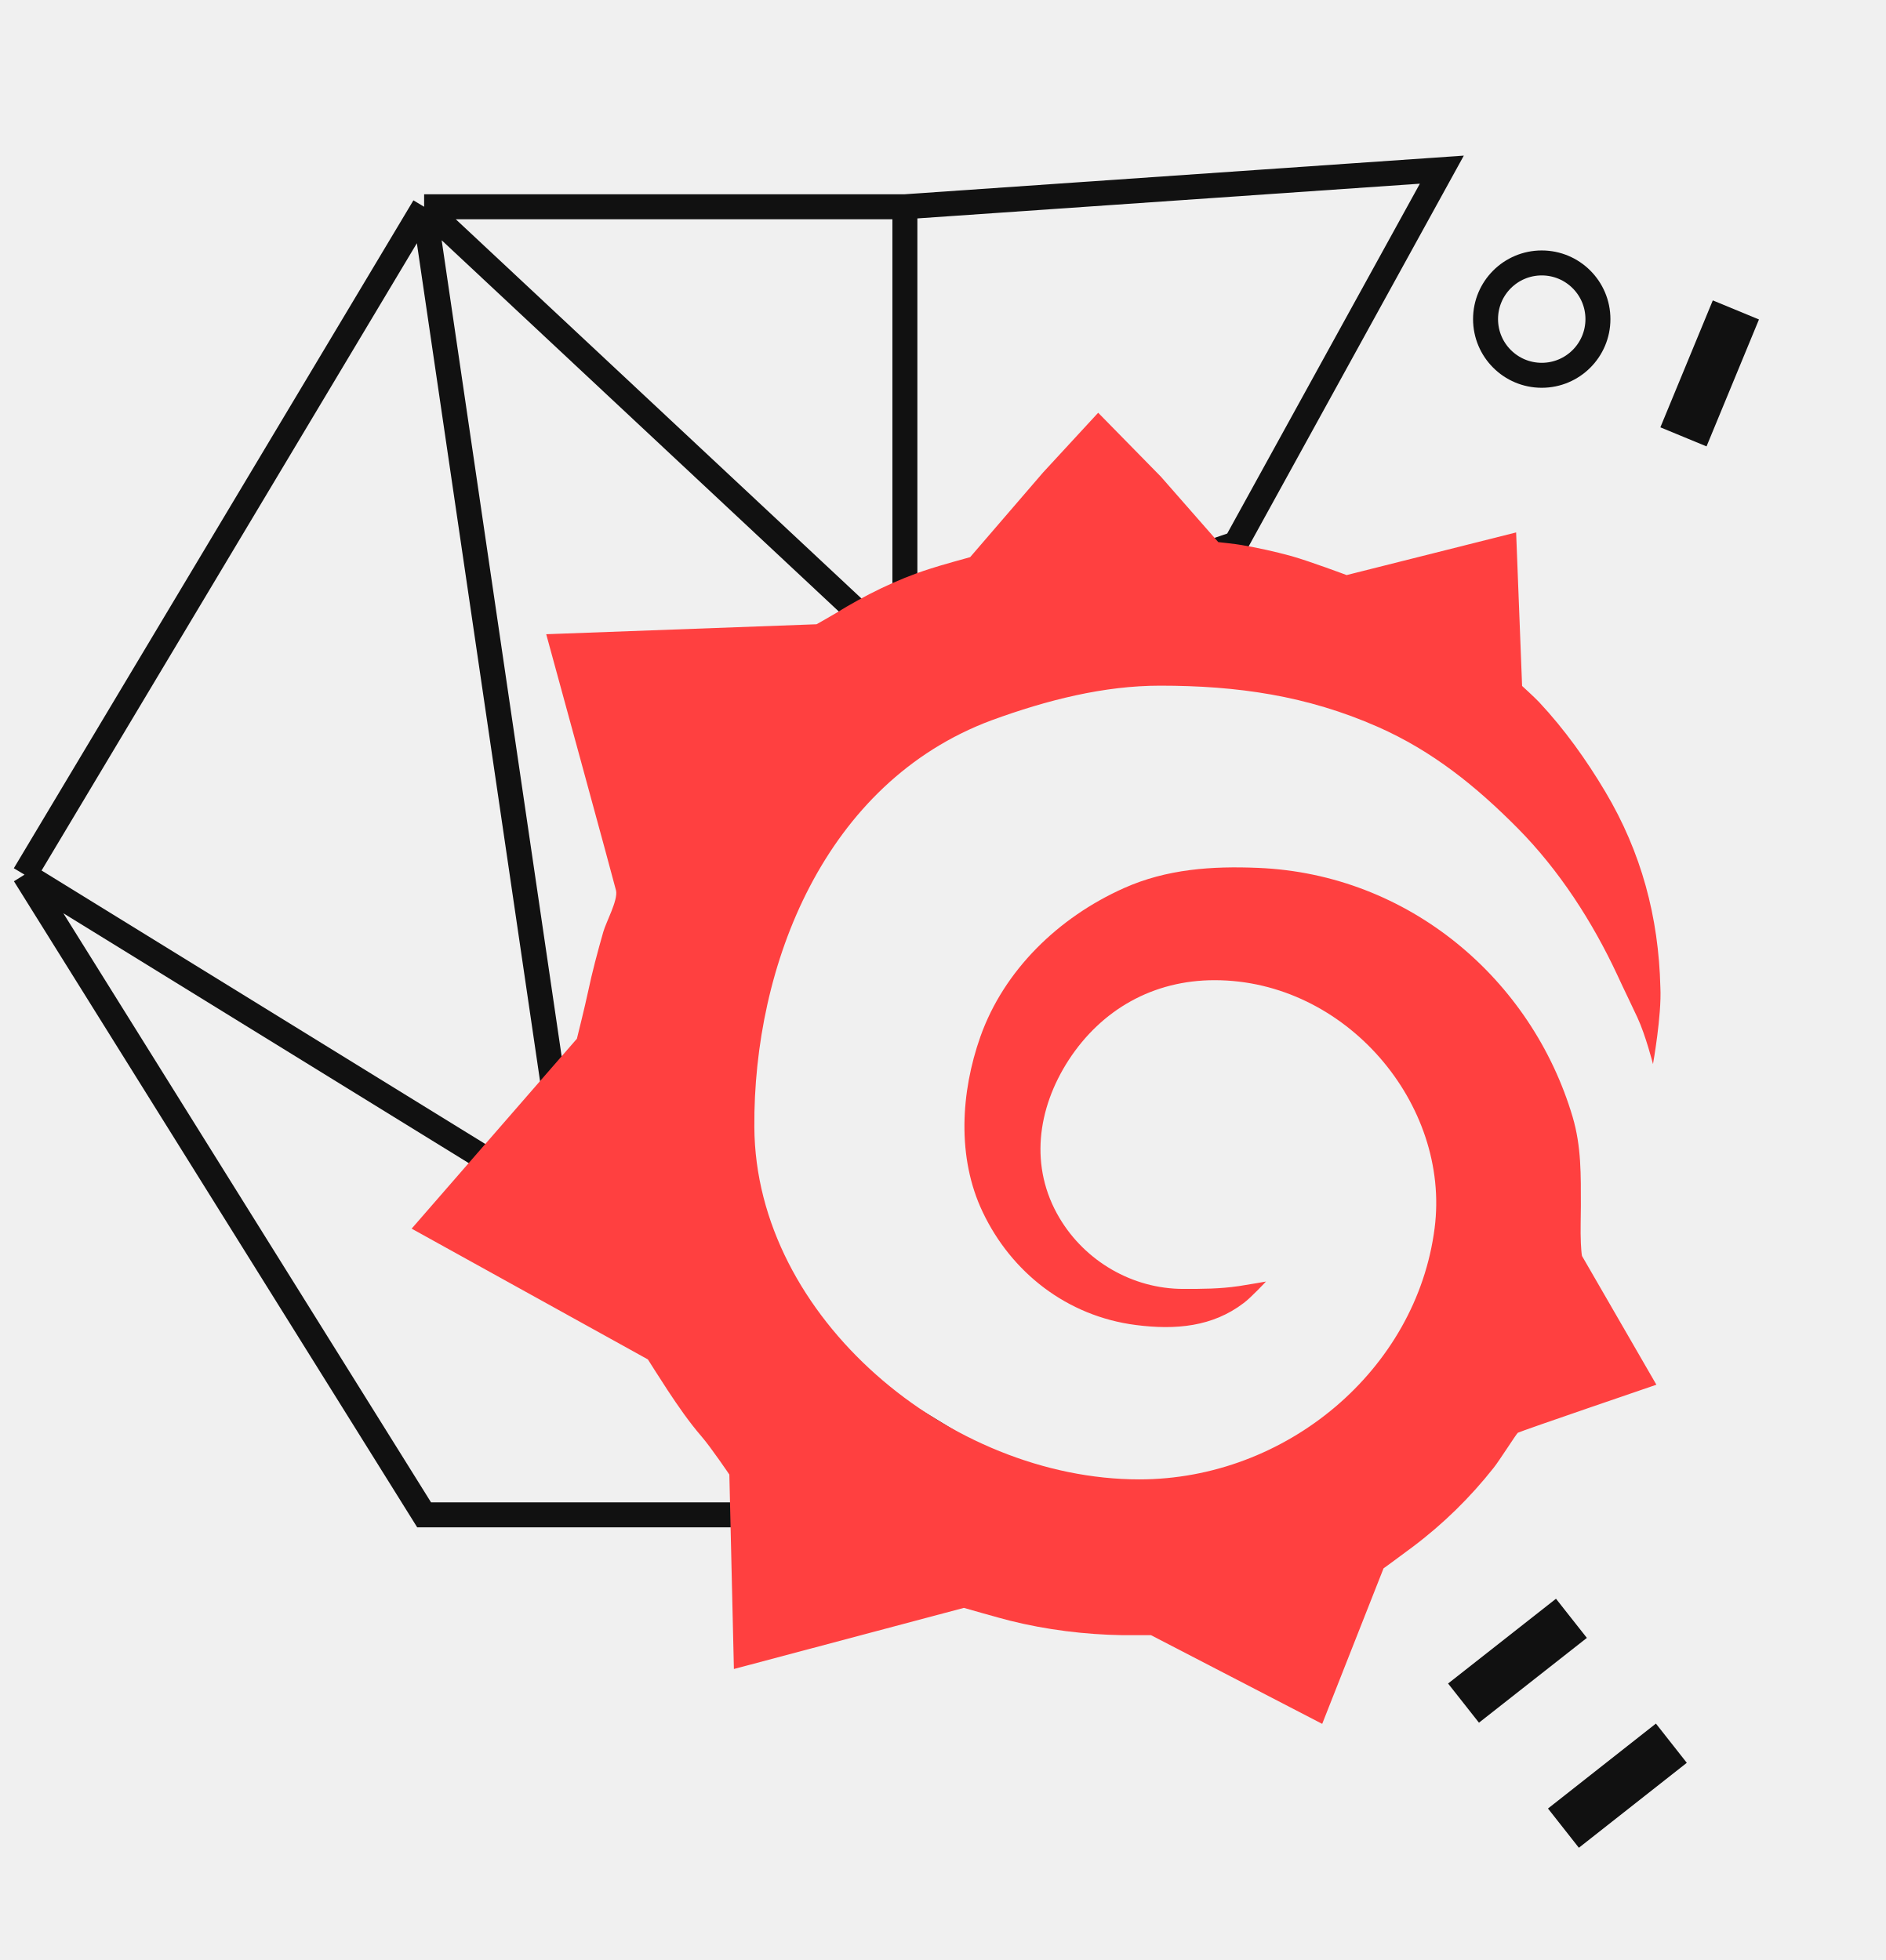
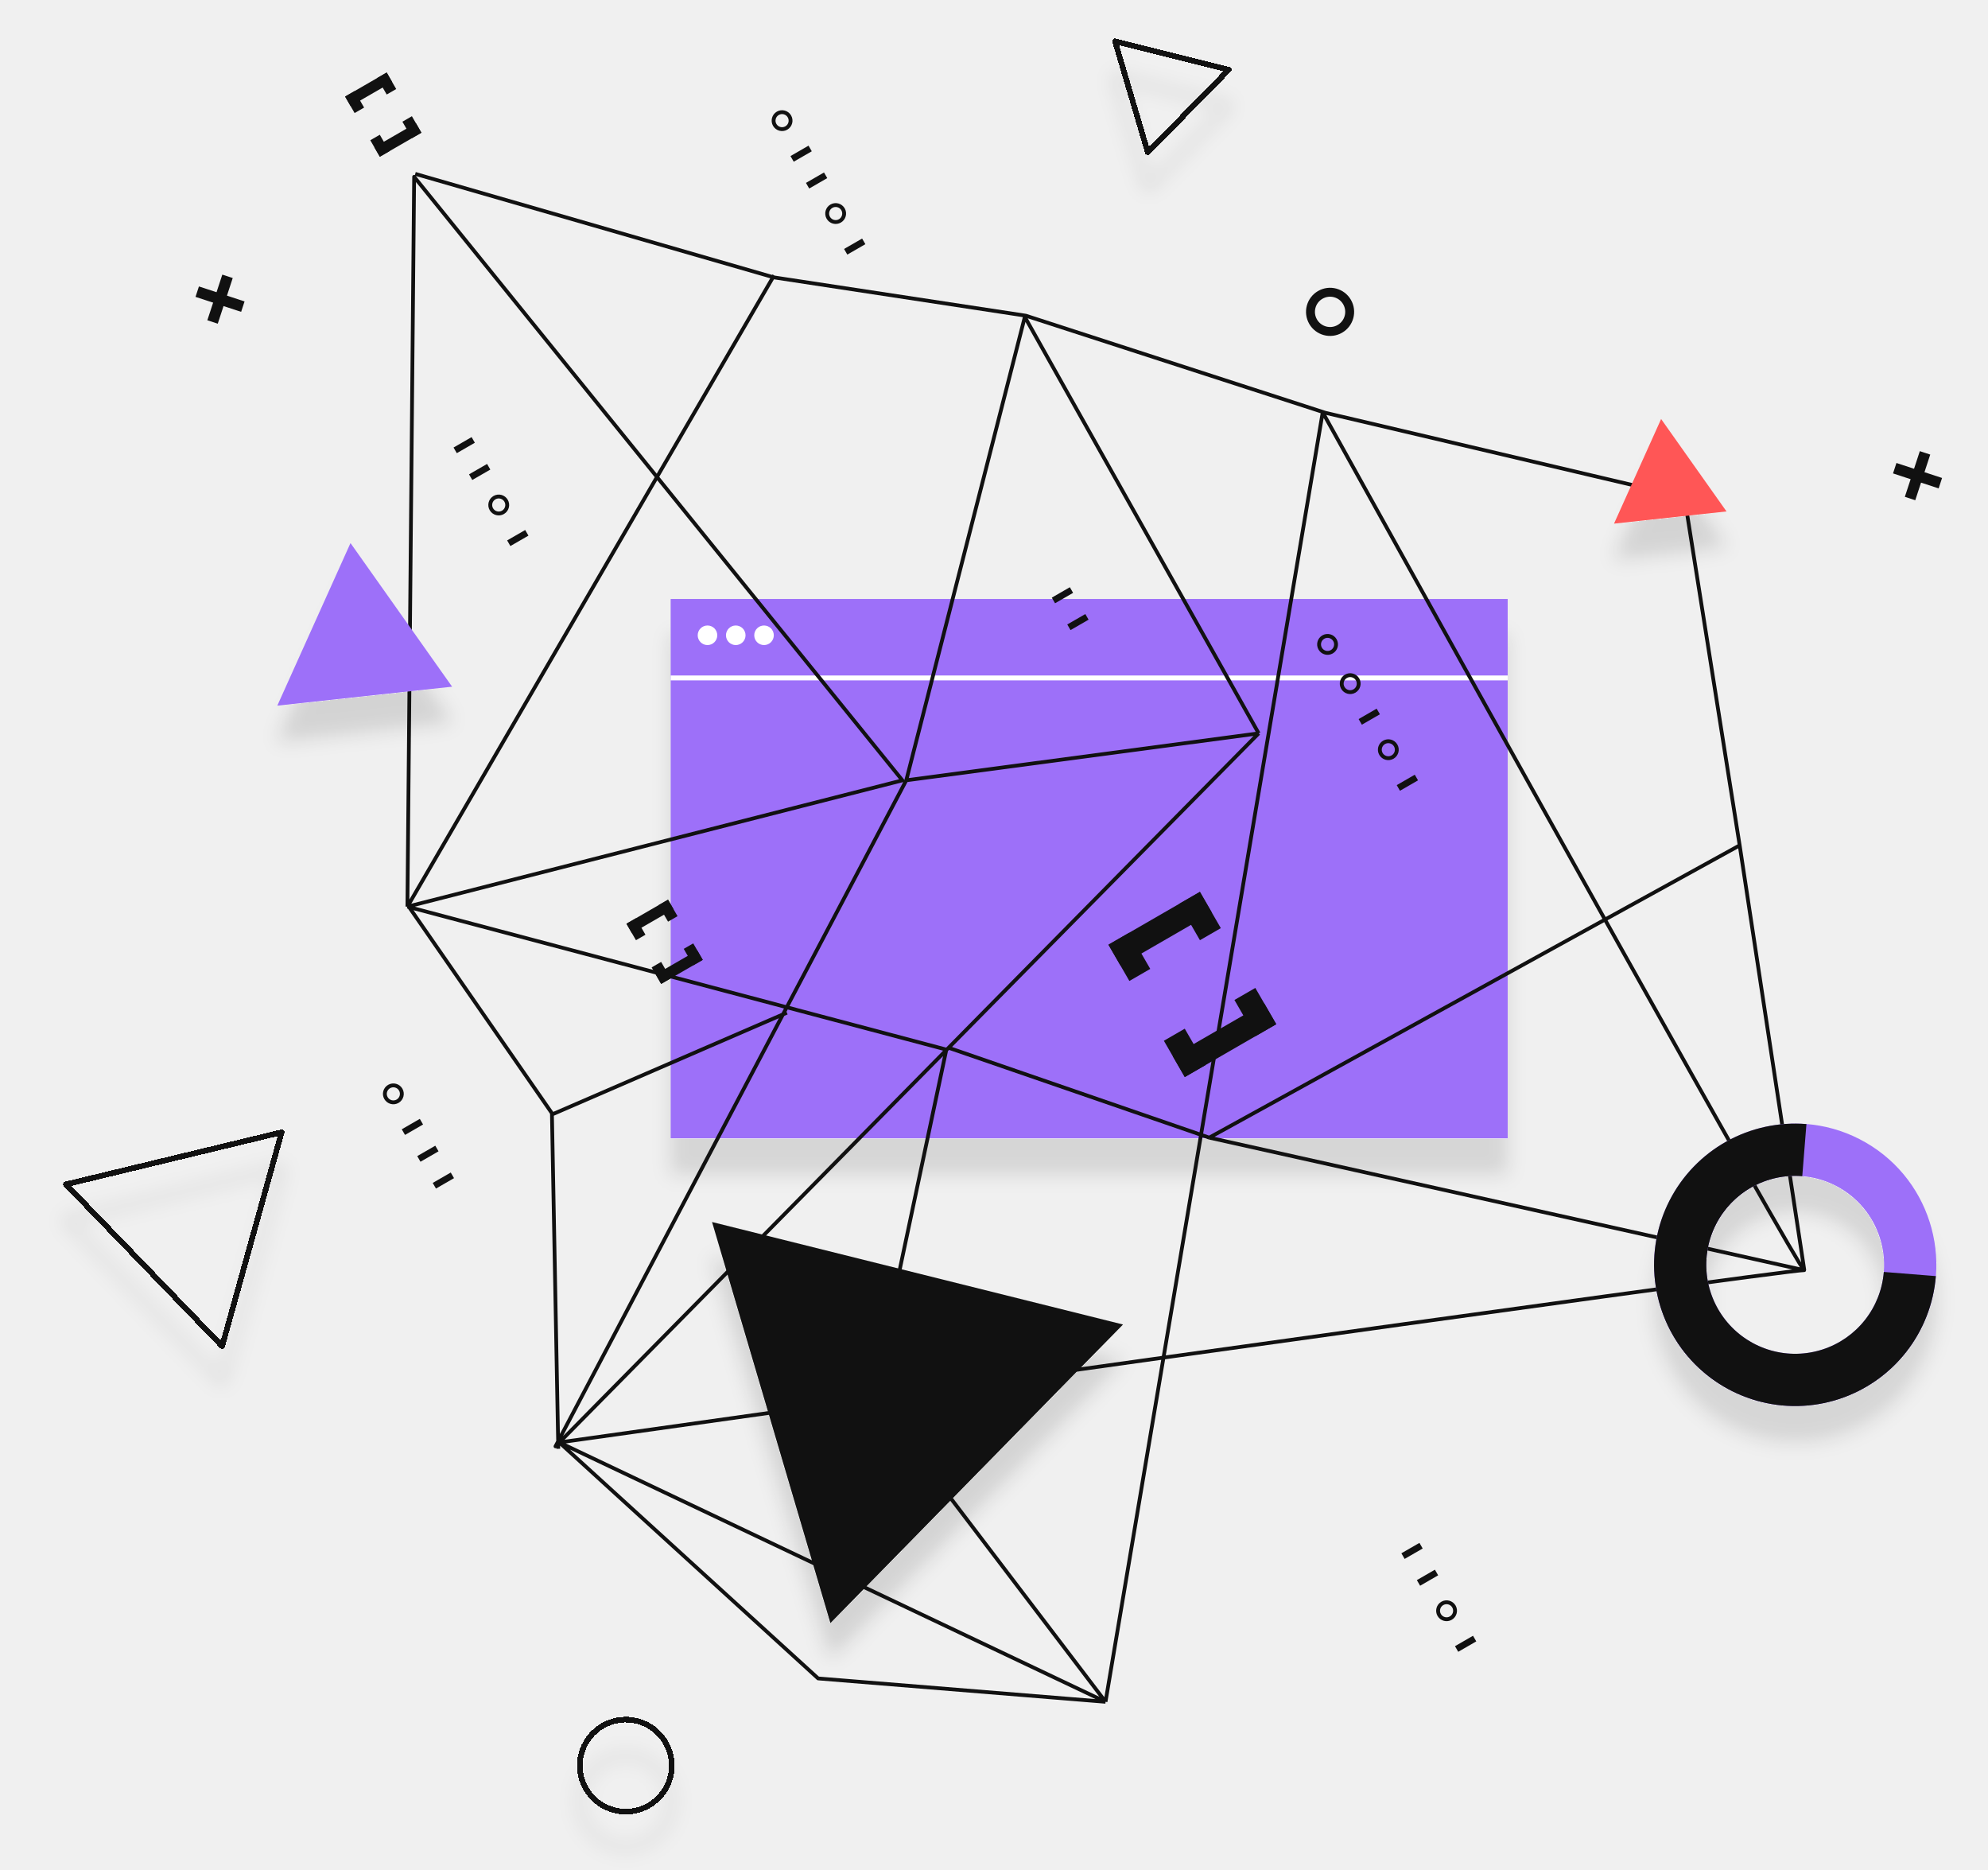
- <svg xmlns="http://www.w3.org/2000/svg" width="151" height="157" viewBox="0 0 151 157" fill="none">
-   <path d="M1.965 70.062L33.965 121.343H85.635L45.8 97.087M1.965 70.062L33.965 16.562M1.965 70.062L45.8 97.087M33.965 16.562L45.8 97.087M33.965 16.562L72.465 52.562M33.965 16.562H72.465M45.8 97.087L72.465 52.562M72.465 52.562L98.965 43.562L115.465 13.59L72.465 16.562M72.465 52.562V16.562" stroke="#111111" stroke-width="2" />
-   <g clip-path="url(#clip0_329_2447)">
-     <path d="M132.965 79.084C132.828 73.459 131.441 68.267 128.554 63.417C127.053 60.889 125.28 58.407 123.256 56.244C122.892 55.857 121.892 54.946 121.892 54.946L121.414 42.649L107.84 46.065C107.84 46.065 104.929 44.972 103.406 44.539C102.064 44.175 100.746 43.879 99.381 43.651C99.04 43.583 97.562 43.424 97.562 43.424L92.969 38.186L87.944 33.062L83.533 37.844L77.69 44.63C77.69 44.63 75.189 45.314 74.393 45.587C71.823 46.407 69.209 47.705 66.935 49.117C66.526 49.367 65.389 50.005 65.389 50.005L43.742 50.802C43.742 50.802 49.177 70.659 49.336 71.342C49.495 72.116 48.54 73.847 48.313 74.644C47.858 76.237 47.426 77.854 47.085 79.471C46.858 80.564 46.198 83.206 46.198 83.206L32.965 98.417L51.883 108.892C51.883 108.892 53.065 110.759 53.474 111.374C54.316 112.649 55.179 113.902 56.18 115.063C56.93 115.928 58.408 118.115 58.408 118.115L58.772 133.69L77.189 128.794C77.189 128.794 79.963 129.591 80.873 129.819C83.783 130.548 86.898 130.935 89.9 130.981C90.65 130.981 92.174 130.981 92.174 130.981L105.884 138.085L110.796 125.629C110.796 125.629 111.591 125.06 113.115 123.921C115.571 122.077 117.731 119.959 119.618 117.568C120.027 117.067 121.46 114.813 121.551 114.767C121.914 114.585 132.647 110.919 132.647 110.919L126.689 100.603C126.689 100.603 126.644 100.467 126.598 99.578C126.553 98.576 126.598 97.575 126.598 96.595C126.598 94.136 126.644 91.859 125.939 89.468C122.665 78.424 112.819 70.021 100.768 69.52C97.062 69.361 93.424 69.611 90.013 71.137C84.761 73.482 80.395 77.718 78.508 83.046C76.939 87.487 76.621 92.724 78.69 97.074C80.987 101.924 85.443 105.431 90.969 106.137C94.152 106.547 97.108 106.273 99.586 104.383C100.177 103.951 101.382 102.653 101.382 102.653C101.382 102.653 100.132 102.88 99.222 103.017C97.676 103.245 96.312 103.245 94.766 103.245C90.673 103.245 86.898 101.013 84.852 97.575C82.419 93.498 83.056 88.808 85.58 84.913C88.217 80.86 92.356 78.515 97.267 78.515C107.772 78.515 116.162 88.443 114.888 98.371C113.433 109.757 102.974 118.502 91.241 118.502C76.075 118.502 60.5 105.567 60.409 90.288C60.318 77.331 66.025 62.688 79.395 57.701C83.874 56.062 88.422 54.923 92.901 54.923C99.086 54.923 104.657 55.72 110.341 58.225C114.729 60.161 118.231 63.007 121.528 66.332C124.87 69.702 127.531 73.847 129.509 78.082C130.009 79.175 130.737 80.655 131.123 81.498C131.783 82.91 132.374 85.232 132.374 85.232C132.374 85.232 133.079 81.316 132.965 79.084Z" fill="#FF4040" />
+ <svg xmlns="http://www.w3.org/2000/svg" width="1057" height="994" viewBox="0 0 1057 994" fill="none">
+   <g filter="url(#filter0_d_754_607)">
+     <rect width="445.035" height="286.695" transform="matrix(-1 0 0 1 801.621 318.388)" fill="#9D70F9" />
+     <rect width="445.035" height="2.604" transform="matrix(-1 0 0 1 801.621 359.058)" fill="white" />
  </g>
-   <path fill-rule="evenodd" clip-rule="evenodd" d="M127.079 131.199L118.438 137.991L115.965 134.854L124.606 128.062L127.079 131.199Z" fill="#111111" />
-   <circle cx="123.465" cy="25.562" r="4.5" stroke="#111111" stroke-width="2" />
-   <path fill-rule="evenodd" clip-rule="evenodd" d="M135.082 141.205L126.439 148.009L123.965 144.866L132.608 138.062L135.082 141.205Z" fill="#111111" />
-   <path fill-rule="evenodd" clip-rule="evenodd" d="M140.861 25.59L136.662 35.757L132.965 34.23L137.164 24.062L140.861 25.59Z" fill="#111111" />
+   <ellipse cx="5.202" cy="5.204" rx="5.202" ry="5.204" transform="matrix(-1 0 0 1 381.367 332.482)" fill="white" />
+   <ellipse cx="5.202" cy="5.204" rx="5.202" ry="5.204" transform="matrix(-1 0 0 1 396.396 332.482)" fill="white" />
+   <ellipse cx="5.202" cy="5.204" rx="5.202" ry="5.204" transform="matrix(-1 0 0 1 411.426 332.482)" fill="white" />
+   <path d="M481.853 414.768L544.885 168.475L669.229 389.814M481.853 414.768L669.229 389.814M481.853 414.768L295.345 768.817L669.229 389.814M411.596 146.352L349.313 253.544M349.313 253.544L216.615 481.927M349.313 253.544L479.791 414.793L216.615 481.927M349.313 253.544L220.196 93.979L216.615 481.927M216.615 481.927L503.168 557.915L464.137 742.024L587.798 904.594M297.382 766.729L434.999 892.176L587.798 904.594M297.382 766.729C383.93 754.525 504.26 737.613 618.62 721.64M297.382 766.729L587.798 904.594M959.246 675.158C954.59 671.267 787.165 370.477 703.267 219.181L618.62 721.64M959.246 675.158C959.289 675.195 959.318 675.205 959.333 675.19M959.246 675.158C959.321 675.162 959.35 675.173 959.333 675.19M959.246 675.158C954.856 674.928 793.737 697.182 618.62 721.64M959.333 675.19L924.965 449.349M959.333 675.19L642.942 604.72M618.62 721.64L587.798 904.594M220.78 92.414L411.499 147.448L545.452 167.811L704.613 219.4L895.611 264.32L924.965 449.349M924.965 449.349L642.942 604.72M642.942 604.72L504.187 556.871M418.376 538.302L293.453 592.422M217.146 481.624L293.453 591.747L296.829 770.106" stroke="#111111" stroke-width="2" stroke-linejoin="round" />
+   <rect width="25.534" height="5.834" transform="matrix(0.950088 0.311981 -0.311714 0.950176 105.771 152.258)" fill="#111111" />
+   <rect width="25.544" height="5.831" transform="matrix(-0.311714 0.950176 -0.950089 -0.311981 123.742 147.788)" fill="#111111" />
+   <rect width="10.122" height="5.832" transform="matrix(0.499823 0.866127 -0.865923 0.500177 205.598 38.557)" fill="#111111" />
+   <rect width="10.122" height="5.832" transform="matrix(0.499822 0.866128 -0.865923 0.500178 188.537 48.4131)" fill="#111111" />
+   <rect width="25.536" height="5.833" transform="matrix(-0.865923 0.500177 -0.499822 -0.866128 208.514 43.6091)" fill="#111111" />
+   <rect width="10.122" height="5.832" transform="matrix(-0.499823 -0.866128 -0.865923 0.500177 224.061 70.5428)" fill="#111111" />
+   <rect width="10.122" height="5.832" transform="matrix(-0.499823 -0.866128 -0.865923 0.500177 206.996 80.3955)" fill="#111111" />
+   <rect width="25.536" height="5.833" transform="matrix(-0.865923 0.500178 0.499822 0.866128 221.146 65.4907)" fill="#111111" />
+   <rect width="22.259" height="12.825" transform="matrix(0.499822 0.866128 -0.865922 0.500178 637.977 474.073)" fill="#111111" />
+   <rect width="22.259" height="12.825" transform="matrix(0.499822 0.866128 -0.865923 0.500178 600.457 495.746)" fill="#111111" />
+   <rect width="56.154" height="12.828" transform="matrix(-0.865923 0.500177 -0.499823 -0.866128 644.389 485.183)" fill="#111111" />
+   <rect width="22.259" height="12.825" transform="matrix(-0.499822 -0.866128 -0.865923 0.500177 678.568 544.414)" fill="#111111" />
+   <rect width="22.259" height="12.825" transform="matrix(-0.499823 -0.866127 -0.865923 0.500177 641.049 566.082)" fill="#111111" />
+   <rect width="56.154" height="12.828" transform="matrix(-0.865923 0.500177 0.499823 0.866127 672.154 533.305)" fill="#111111" />
+   <rect width="10.122" height="5.832" transform="matrix(0.499824 0.866127 -0.865924 0.500176 355.186 478.231)" fill="#111111" />
+   <rect width="10.122" height="5.832" transform="matrix(0.499822 0.866128 -0.865922 0.500178 338.125 488.087)" fill="#111111" />
+   <rect width="25.536" height="5.833" transform="matrix(-0.865924 0.500176 -0.499824 -0.866127 358.102 483.283)" fill="#111111" />
+   <rect width="10.122" height="5.832" transform="matrix(-0.499821 -0.866129 -0.865922 0.500179 373.643 510.217)" fill="#111111" />
+   <rect width="10.122" height="5.832" transform="matrix(-0.499824 -0.866127 -0.865924 0.500176 356.578 520.07)" fill="#111111" />
+   <rect width="25.536" height="5.833" transform="matrix(-0.865923 0.500177 0.499823 0.866128 370.729 505.165)" fill="#111111" />
+   <rect width="25.534" height="5.834" transform="matrix(0.950089 0.31198 -0.311715 0.950176 1008.32 246.1)" fill="#111111" />
+   <rect width="25.544" height="5.831" transform="matrix(-0.311716 0.950175 -0.950089 -0.311979 1026.29 241.63)" fill="#111111" />
+   <path d="M211.913 586.241C209.263 587.771 205.875 586.863 204.344 584.213C202.814 581.564 203.722 578.176 206.372 576.647C209.022 575.117 212.41 576.025 213.94 578.675C215.471 581.324 214.563 584.712 211.913 586.241ZM207.398 578.423C205.73 579.386 205.158 581.519 206.121 583.188C207.085 584.856 209.218 585.428 210.887 584.465C212.555 583.502 213.127 581.369 212.163 579.7C211.2 578.032 209.066 577.46 207.398 578.423Z" fill="#111111" />
+   <rect width="11.08" height="3.458" transform="matrix(-0.86609 0.499887 -0.500112 -0.86596 224.939 597.73)" fill="#111111" />
+   <rect width="11.08" height="3.458" transform="matrix(-0.86609 0.499887 -0.500112 -0.86596 233.166 611.988)" fill="#111111" />
+   <rect width="11.08" height="3.458" transform="matrix(-0.86609 0.499887 -0.500112 -0.86596 241.395 626.246)" fill="#111111" />
+   <path d="M418.591 68.928C415.941 70.458 412.552 69.55 411.022 66.9C409.492 64.251 410.4 60.863 413.05 59.334C415.7 57.804 419.088 58.712 420.618 61.362C422.148 64.011 421.241 67.399 418.591 68.928ZM414.076 61.11C412.407 62.073 411.836 64.206 412.799 65.875C413.763 67.543 415.896 68.115 417.565 67.152C419.233 66.189 419.805 64.055 418.841 62.387C417.878 60.719 415.744 60.147 414.076 61.11Z" fill="#111111" />
+   <rect width="11.08" height="3.458" transform="matrix(-0.86609 0.499887 -0.500112 -0.86596 431.617 80.4169)" fill="#111111" />
+   <rect width="11.08" height="3.458" transform="matrix(-0.86609 0.499887 -0.500112 -0.86596 439.844 94.6748)" fill="#111111" />
+   <path d="M447.085 118.303C444.435 119.833 441.046 118.925 439.516 116.275C437.986 113.626 438.894 110.238 441.544 108.709C444.194 107.179 447.582 108.087 449.112 110.737C450.642 113.386 449.735 116.774 447.085 118.303ZM442.57 110.486C440.901 111.449 440.33 113.582 441.293 115.25C442.257 116.918 444.39 117.49 446.059 116.527C447.727 115.564 448.299 113.431 447.335 111.762C446.372 110.094 444.238 109.523 442.57 110.486Z" fill="#111111" />
+   <rect width="11.08" height="3.458" transform="matrix(-0.86609 0.499887 -0.500112 -0.86596 460.109 129.792)" fill="#111111" />
+   <rect width="11.08" height="3.458" transform="matrix(-0.86609 0.499887 -0.500112 -0.86596 252.473 235.341)" fill="#111111" />
+   <rect width="11.08" height="3.458" transform="matrix(-0.86609 0.499887 -0.500112 -0.86596 260.701 249.599)" fill="#111111" />
+   <path d="M267.942 273.227C265.292 274.757 261.904 273.849 260.374 271.199C258.844 268.55 259.751 265.162 262.401 263.633C265.051 262.103 268.44 263.011 269.97 265.661C271.5 268.31 270.592 271.698 267.942 273.227ZM263.427 265.409C261.759 266.372 261.187 268.505 262.151 270.173C263.114 271.842 265.248 272.413 266.916 271.45C268.585 270.487 269.156 268.354 268.193 266.686C267.229 265.018 265.096 264.446 263.427 265.409Z" fill="#111111" />
+   <rect width="11.08" height="3.458" transform="matrix(-0.86609 0.499887 -0.500112 -0.86596 280.967 284.716)" fill="#111111" />
+   <path d="M713.585 176.85C707.467 180.383 699.646 178.286 696.114 172.167C692.582 166.047 694.678 158.221 700.795 154.688C706.912 151.154 714.734 153.251 718.266 159.371C721.798 165.491 719.702 173.317 713.585 176.85ZM703.163 158.792C699.312 161.016 697.992 165.944 700.216 169.797C702.44 173.65 707.365 174.971 711.216 172.746C715.068 170.521 716.387 165.594 714.164 161.74C711.94 157.887 707.015 156.567 703.163 158.792Z" fill="#111111" />
+   <g filter="url(#filter1_d_754_607)">
+     <path d="M344.956 959.716C333.259 966.473 318.3 962.463 311.546 950.759C304.792 939.055 308.8 924.09 320.498 917.333C332.196 910.576 347.154 914.586 353.908 926.29C360.663 937.994 356.654 952.959 344.956 959.716Z" stroke="#111111" stroke-width="3" stroke-linejoin="round" shape-rendering="crispEdges" />
+   </g>
+   <g filter="url(#filter2_d_754_607)">
+     <path d="M441.514 862.781L378.588 649.561L597.1 704.048L441.514 862.781Z" fill="#111111" />
+   </g>
+   <rect width="11.08" height="3.458" transform="matrix(-0.86609 0.499887 -0.500113 -0.86596 756.428 823.108)" fill="#111111" />
+   <rect width="11.08" height="3.458" transform="matrix(-0.86609 0.499887 -0.500113 -0.86596 764.656 837.366)" fill="#111111" />
+   <path d="M771.897 860.995C769.248 862.524 765.859 861.616 764.329 858.967C762.799 856.317 763.706 852.93 766.356 851.4C769.006 849.871 772.395 850.779 773.925 853.428C775.455 856.078 774.547 859.465 771.897 860.995ZM767.382 853.177C765.714 854.14 765.142 856.273 766.106 857.941C767.069 859.609 769.203 860.181 770.871 859.218C772.54 858.255 773.111 856.122 772.148 854.454C771.184 852.786 769.051 852.214 767.382 853.177Z" fill="#111111" />
+   <rect width="11.08" height="3.458" transform="matrix(-0.86609 0.499887 -0.500113 -0.86596 784.922 872.483)" fill="#111111" />
+   <g filter="url(#filter3_d_754_607)">
+     <path d="M917.973 271.858L858.15 278.35L883.2 222.725L917.973 271.858Z" fill="#FF5656" />
+   </g>
+   <g filter="url(#filter4_d_754_607)">
+     <path d="M240.388 365.013L147.432 375.101L186.357 288.667L240.388 365.013Z" fill="#9D70F9" />
+   </g>
+   <path d="M708.622 347.329C705.972 348.859 702.584 347.951 701.053 345.301C699.523 342.652 700.431 339.264 703.081 337.735C705.731 336.205 709.119 337.113 710.649 339.763C712.18 342.412 711.272 345.8 708.622 347.329ZM704.107 339.511C702.439 340.474 701.867 342.607 702.83 344.276C703.794 345.944 705.927 346.516 707.596 345.553C709.264 344.59 709.836 342.457 708.872 340.788C707.909 339.12 705.775 338.548 704.107 339.511Z" fill="#111111" />
+   <path d="M720.659 368.189C718.009 369.718 714.621 368.81 713.091 366.161C711.56 363.511 712.468 360.123 715.118 358.594C717.768 357.065 721.156 357.973 722.687 360.622C724.217 363.271 723.309 366.659 720.659 368.189ZM716.144 360.371C714.476 361.334 713.904 363.467 714.868 365.135C715.831 366.803 717.965 367.375 719.633 366.412C721.301 365.449 721.873 363.316 720.91 361.648C719.946 359.979 717.813 359.408 716.144 360.371Z" fill="#111111" />
+   <rect width="11.08" height="3.458" transform="matrix(-0.86609 0.499887 -0.500112 -0.86596 733.686 379.677)" fill="#111111" />
+   <path d="M740.925 403.306C738.275 404.835 734.886 403.927 733.356 401.278C731.826 398.628 732.734 395.241 735.384 393.711C738.034 392.182 741.422 393.09 742.952 395.739C744.482 398.389 743.575 401.776 740.925 403.306ZM736.41 395.488C734.741 396.451 734.17 398.584 735.133 400.252C736.097 401.92 738.23 402.492 739.899 401.529C741.567 400.566 742.139 398.433 741.175 396.765C740.212 395.097 738.078 394.525 736.41 395.488Z" fill="#111111" />
+   <rect width="11.08" height="3.458" transform="matrix(-0.86609 0.499887 -0.500112 -0.86596 753.951 414.794)" fill="#111111" />
+   <rect width="11.08" height="3.458" transform="matrix(-0.86609 0.499887 -0.500112 -0.86596 570.557 315.134)" fill="#111111" />
+   <rect width="11.08" height="3.458" transform="matrix(-0.86609 0.499887 -0.500112 -0.86596 578.785 329.392)" fill="#111111" />
+   <g filter="url(#filter5_d_754_607)">
+     <path d="M35.059 629.544L149.741 601.871L118.116 715.578L35.059 629.544Z" stroke="#111111" stroke-width="3" stroke-linejoin="round" shape-rendering="crispEdges" />
+   </g>
+   <g filter="url(#filter6_d_754_607)">
+     <path d="M653.326 37.035L610.265 80.966L592.85 21.954L653.326 37.035Z" stroke="#111111" stroke-width="3" stroke-linejoin="round" shape-rendering="crispEdges" />
+   </g>
+   <g filter="url(#filter7_d_754_607)">
+     <path d="M992.009 607.316C1027.9 628.049 1040.2 673.968 1019.48 709.879C998.755 745.791 952.857 758.095 916.963 737.361C881.069 716.628 868.77 670.709 889.494 634.797C910.217 598.886 956.115 586.582 992.009 607.316ZM930.86 713.28C953.46 726.334 982.36 718.587 995.408 695.976C1008.46 673.365 1000.71 644.452 978.112 631.397C955.512 618.342 926.613 626.09 913.564 648.701C900.516 671.312 908.259 700.225 930.86 713.28Z" fill="#9D70F9" />
+     <path d="M1029.29 678.318C1028.11 693.121 1022.57 707.24 1013.37 718.891C1004.16 730.542 991.714 739.201 977.592 743.773C963.47 748.345 948.31 748.625 934.03 744.577C919.749 740.529 906.989 732.336 897.362 721.032C887.736 709.729 881.676 695.824 879.949 681.075C878.222 666.326 880.905 651.396 887.66 638.173C894.414 624.949 904.936 614.027 917.894 606.786C930.853 599.546 945.667 596.312 960.463 597.495L958.249 625.214C948.933 624.469 939.606 626.505 931.446 631.064C923.287 635.623 916.662 642.5 912.409 650.826C908.156 659.152 906.467 668.553 907.554 677.839C908.642 687.126 912.457 695.881 918.518 702.998C924.58 710.115 932.614 715.275 941.606 717.823C950.598 720.372 960.143 720.196 969.035 717.317C977.926 714.438 985.765 708.986 991.56 701.65C997.354 694.314 1000.84 685.424 1001.59 676.104L1029.29 678.318Z" fill="#111111" />
+   </g>
  <defs>
-     <clipPath id="clip0_329_2447">
-       <rect width="100" height="105" fill="white" transform="translate(32.9648 33.0625)" />
-     </clipPath>
+     <filter id="filter0_d_754_607" x="346.586" y="318.388" width="465.035" height="315.695" filterUnits="userSpaceOnUse" color-interpolation-filters="sRGB">
+       <feFlood flood-opacity="0" result="BackgroundImageFix" />
+       <feColorMatrix in="SourceAlpha" type="matrix" values="0 0 0 0 0 0 0 0 0 0 0 0 0 0 0 0 0 0 127 0" result="hardAlpha" />
+       <feOffset dy="19" />
+       <feGaussianBlur stdDeviation="5" />
+       <feComposite in2="hardAlpha" operator="out" />
+       <feColorMatrix type="matrix" values="0 0 0 0 0 0 0 0 0 0 0 0 0 0 0 0 0 0 0.11 0" />
+       <feBlend mode="normal" in2="BackgroundImageFix" result="effect1_dropShadow_754_607" />
+       <feBlend mode="normal" in="SourceGraphic" in2="effect1_dropShadow_754_607" result="shape" />
+     </filter>
+     <filter id="filter1_d_754_607" x="296.766" y="912.55" width="71.924" height="80.949" filterUnits="userSpaceOnUse" color-interpolation-filters="sRGB">
+       <feFlood flood-opacity="0" result="BackgroundImageFix" />
+       <feColorMatrix in="SourceAlpha" type="matrix" values="0 0 0 0 0 0 0 0 0 0 0 0 0 0 0 0 0 0 127 0" result="hardAlpha" />
+       <feOffset dy="19" />
+       <feGaussianBlur stdDeviation="5" />
+       <feComposite in2="hardAlpha" operator="out" />
+       <feColorMatrix type="matrix" values="0 0 0 0 0 0 0 0 0 0 0 0 0 0 0 0 0 0 0.11 0" />
+       <feBlend mode="normal" in2="BackgroundImageFix" result="effect1_dropShadow_754_607" />
+       <feBlend mode="normal" in="SourceGraphic" in2="effect1_dropShadow_754_607" result="shape" />
+     </filter>
+     <filter id="filter2_d_754_607" x="368.588" y="649.561" width="238.512" height="242.219" filterUnits="userSpaceOnUse" color-interpolation-filters="sRGB">
+       <feFlood flood-opacity="0" result="BackgroundImageFix" />
+       <feColorMatrix in="SourceAlpha" type="matrix" values="0 0 0 0 0 0 0 0 0 0 0 0 0 0 0 0 0 0 127 0" result="hardAlpha" />
+       <feOffset dy="19" />
+       <feGaussianBlur stdDeviation="5" />
+       <feComposite in2="hardAlpha" operator="out" />
+       <feColorMatrix type="matrix" values="0 0 0 0 0 0 0 0 0 0 0 0 0 0 0 0 0 0 0.12 0" />
+       <feBlend mode="normal" in2="BackgroundImageFix" result="effect1_dropShadow_754_607" />
+       <feBlend mode="normal" in="SourceGraphic" in2="effect1_dropShadow_754_607" result="shape" />
+     </filter>
+     <filter id="filter3_d_754_607" x="848.15" y="222.725" width="79.822" height="84.625" filterUnits="userSpaceOnUse" color-interpolation-filters="sRGB">
+       <feFlood flood-opacity="0" result="BackgroundImageFix" />
+       <feColorMatrix in="SourceAlpha" type="matrix" values="0 0 0 0 0 0 0 0 0 0 0 0 0 0 0 0 0 0 127 0" result="hardAlpha" />
+       <feOffset dy="19" />
+       <feGaussianBlur stdDeviation="5" />
+       <feComposite in2="hardAlpha" operator="out" />
+       <feColorMatrix type="matrix" values="0 0 0 0 0 0 0 0 0 0 0 0 0 0 0 0 0 0 0.12 0" />
+       <feBlend mode="normal" in2="BackgroundImageFix" result="effect1_dropShadow_754_607" />
+       <feBlend mode="normal" in="SourceGraphic" in2="effect1_dropShadow_754_607" result="shape" />
+     </filter>
+     <filter id="filter4_d_754_607" x="137.432" y="288.667" width="112.957" height="115.433" filterUnits="userSpaceOnUse" color-interpolation-filters="sRGB">
+       <feFlood flood-opacity="0" result="BackgroundImageFix" />
+       <feColorMatrix in="SourceAlpha" type="matrix" values="0 0 0 0 0 0 0 0 0 0 0 0 0 0 0 0 0 0 127 0" result="hardAlpha" />
+       <feOffset dy="19" />
+       <feGaussianBlur stdDeviation="5" />
+       <feComposite in2="hardAlpha" operator="out" />
+       <feColorMatrix type="matrix" values="0 0 0 0 0 0 0 0 0 0 0 0 0 0 0 0 0 0 0.12 0" />
+       <feBlend mode="normal" in2="BackgroundImageFix" result="effect1_dropShadow_754_607" />
+       <feBlend mode="normal" in="SourceGraphic" in2="effect1_dropShadow_754_607" result="shape" />
+     </filter>
+     <filter id="filter5_d_754_607" x="22.16" y="599.814" width="139.709" height="147.692" filterUnits="userSpaceOnUse" color-interpolation-filters="sRGB">
+       <feFlood flood-opacity="0" result="BackgroundImageFix" />
+       <feColorMatrix in="SourceAlpha" type="matrix" values="0 0 0 0 0 0 0 0 0 0 0 0 0 0 0 0 0 0 127 0" result="hardAlpha" />
+       <feOffset dy="19" />
+       <feGaussianBlur stdDeviation="5" />
+       <feComposite in2="hardAlpha" operator="out" />
+       <feColorMatrix type="matrix" values="0 0 0 0 0 0 0 0 0 0 0 0 0 0 0 0 0 0 0.11 0" />
+       <feBlend mode="normal" in2="BackgroundImageFix" result="effect1_dropShadow_754_607" />
+       <feBlend mode="normal" in="SourceGraphic" in2="effect1_dropShadow_754_607" result="shape" />
+     </filter>
+     <filter id="filter6_d_754_607" x="580.67" y="19.865" width="85.562" height="92.975" filterUnits="userSpaceOnUse" color-interpolation-filters="sRGB">
+       <feFlood flood-opacity="0" result="BackgroundImageFix" />
+       <feColorMatrix in="SourceAlpha" type="matrix" values="0 0 0 0 0 0 0 0 0 0 0 0 0 0 0 0 0 0 127 0" result="hardAlpha" />
+       <feOffset dy="19" />
+       <feGaussianBlur stdDeviation="5" />
+       <feComposite in2="hardAlpha" operator="out" />
+       <feColorMatrix type="matrix" values="0 0 0 0 0 0 0 0 0 0 0 0 0 0 0 0 0 0 0.12 0" />
+       <feBlend mode="normal" in2="BackgroundImageFix" result="effect1_dropShadow_754_607" />
+       <feBlend mode="normal" in="SourceGraphic" in2="effect1_dropShadow_754_607" result="shape" />
+     </filter>
+     <filter id="filter7_d_754_607" x="869.428" y="597.244" width="170.117" height="179.189" filterUnits="userSpaceOnUse" color-interpolation-filters="sRGB">
+       <feFlood flood-opacity="0" result="BackgroundImageFix" />
+       <feColorMatrix in="SourceAlpha" type="matrix" values="0 0 0 0 0 0 0 0 0 0 0 0 0 0 0 0 0 0 127 0" result="hardAlpha" />
+       <feOffset dy="19" />
+       <feGaussianBlur stdDeviation="5" />
+       <feComposite in2="hardAlpha" operator="out" />
+       <feColorMatrix type="matrix" values="0 0 0 0 0 0 0 0 0 0 0 0 0 0 0 0 0 0 0.11 0" />
+       <feBlend mode="normal" in2="BackgroundImageFix" result="effect1_dropShadow_754_607" />
+       <feBlend mode="normal" in="SourceGraphic" in2="effect1_dropShadow_754_607" result="shape" />
+     </filter>
  </defs>
</svg>
